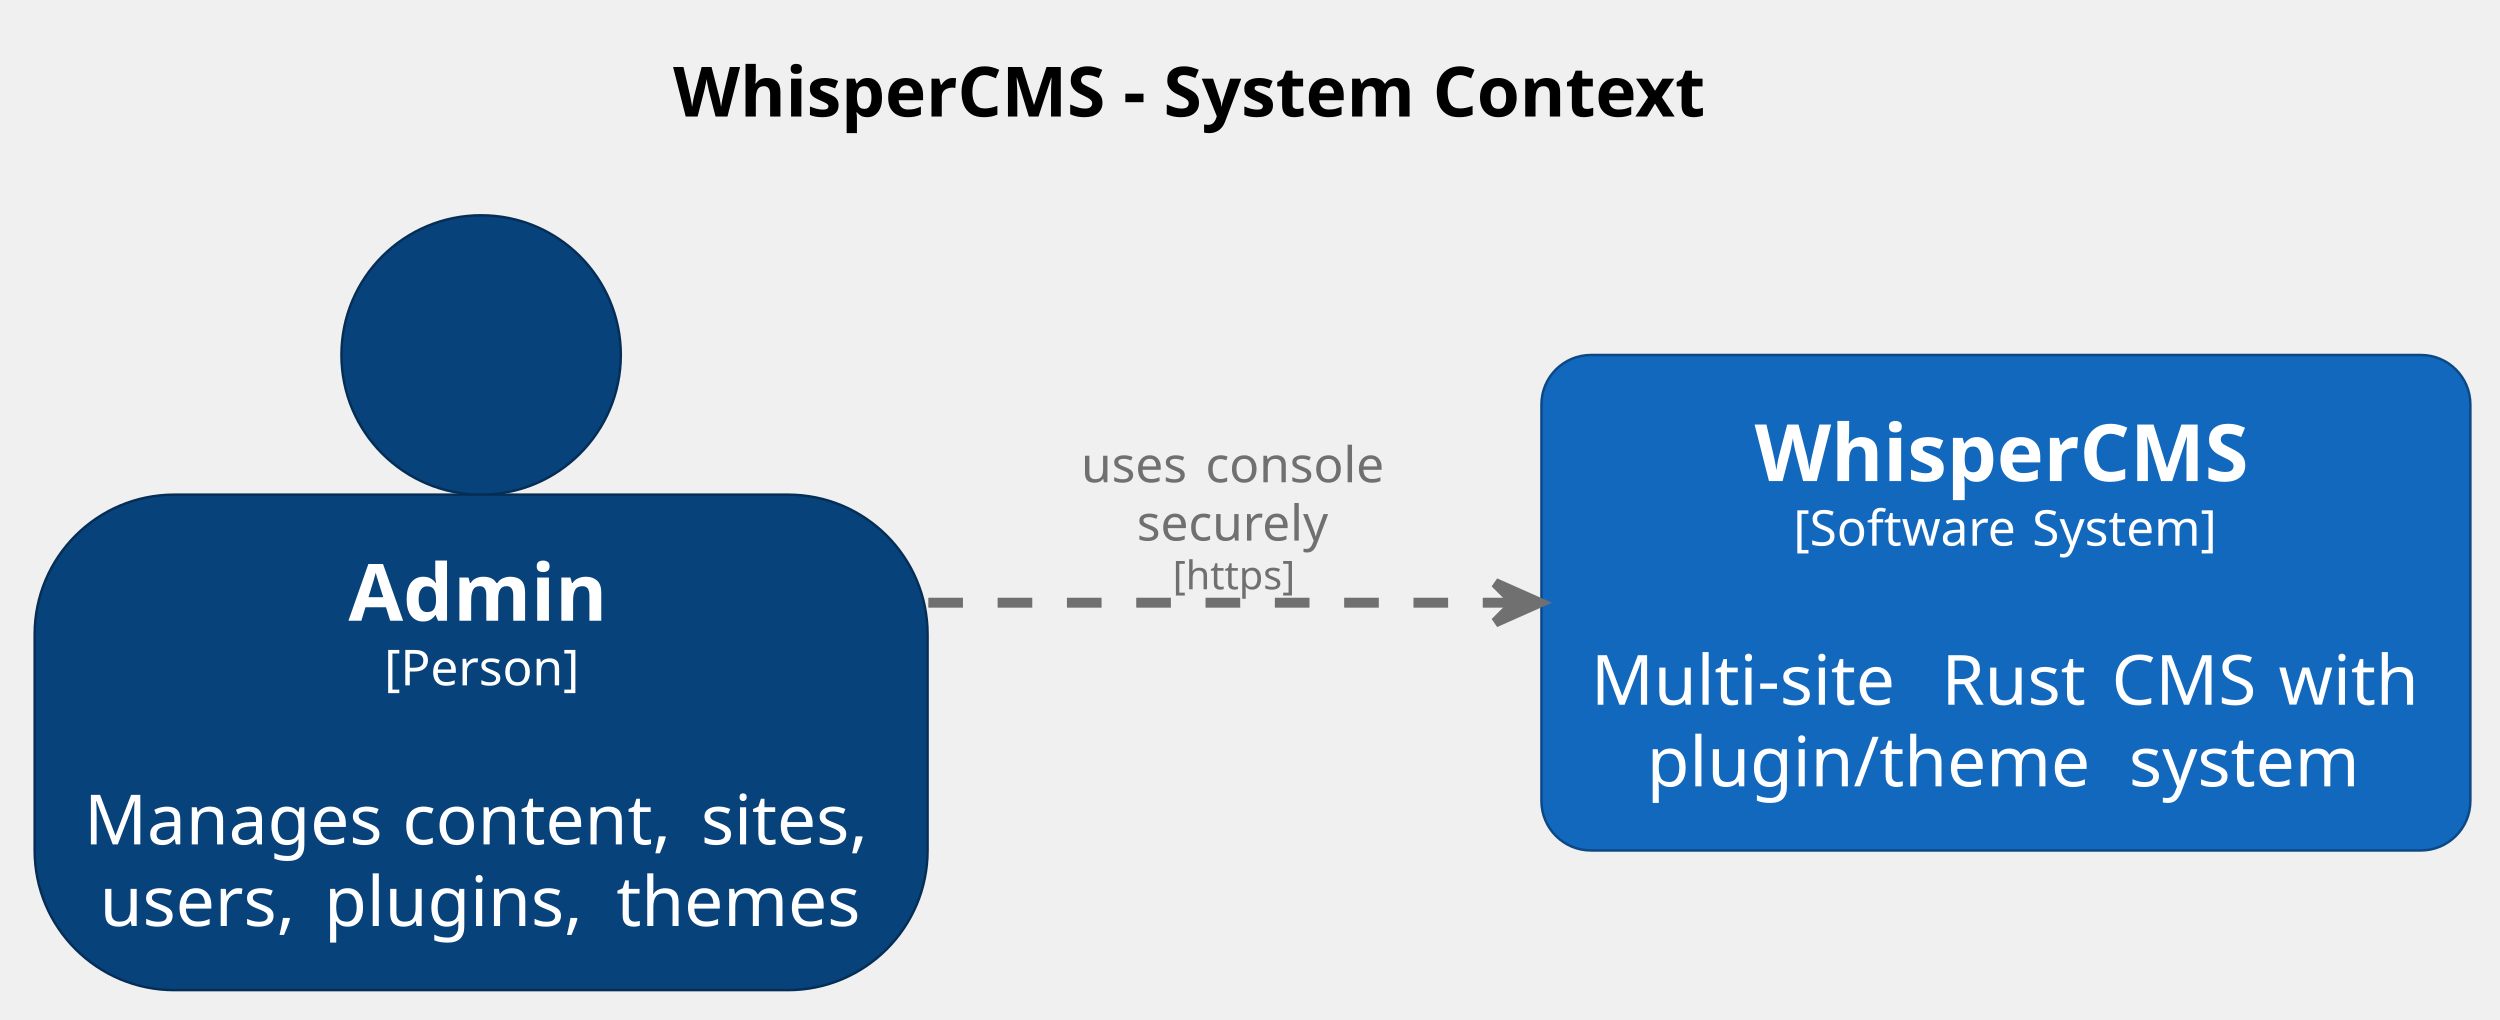
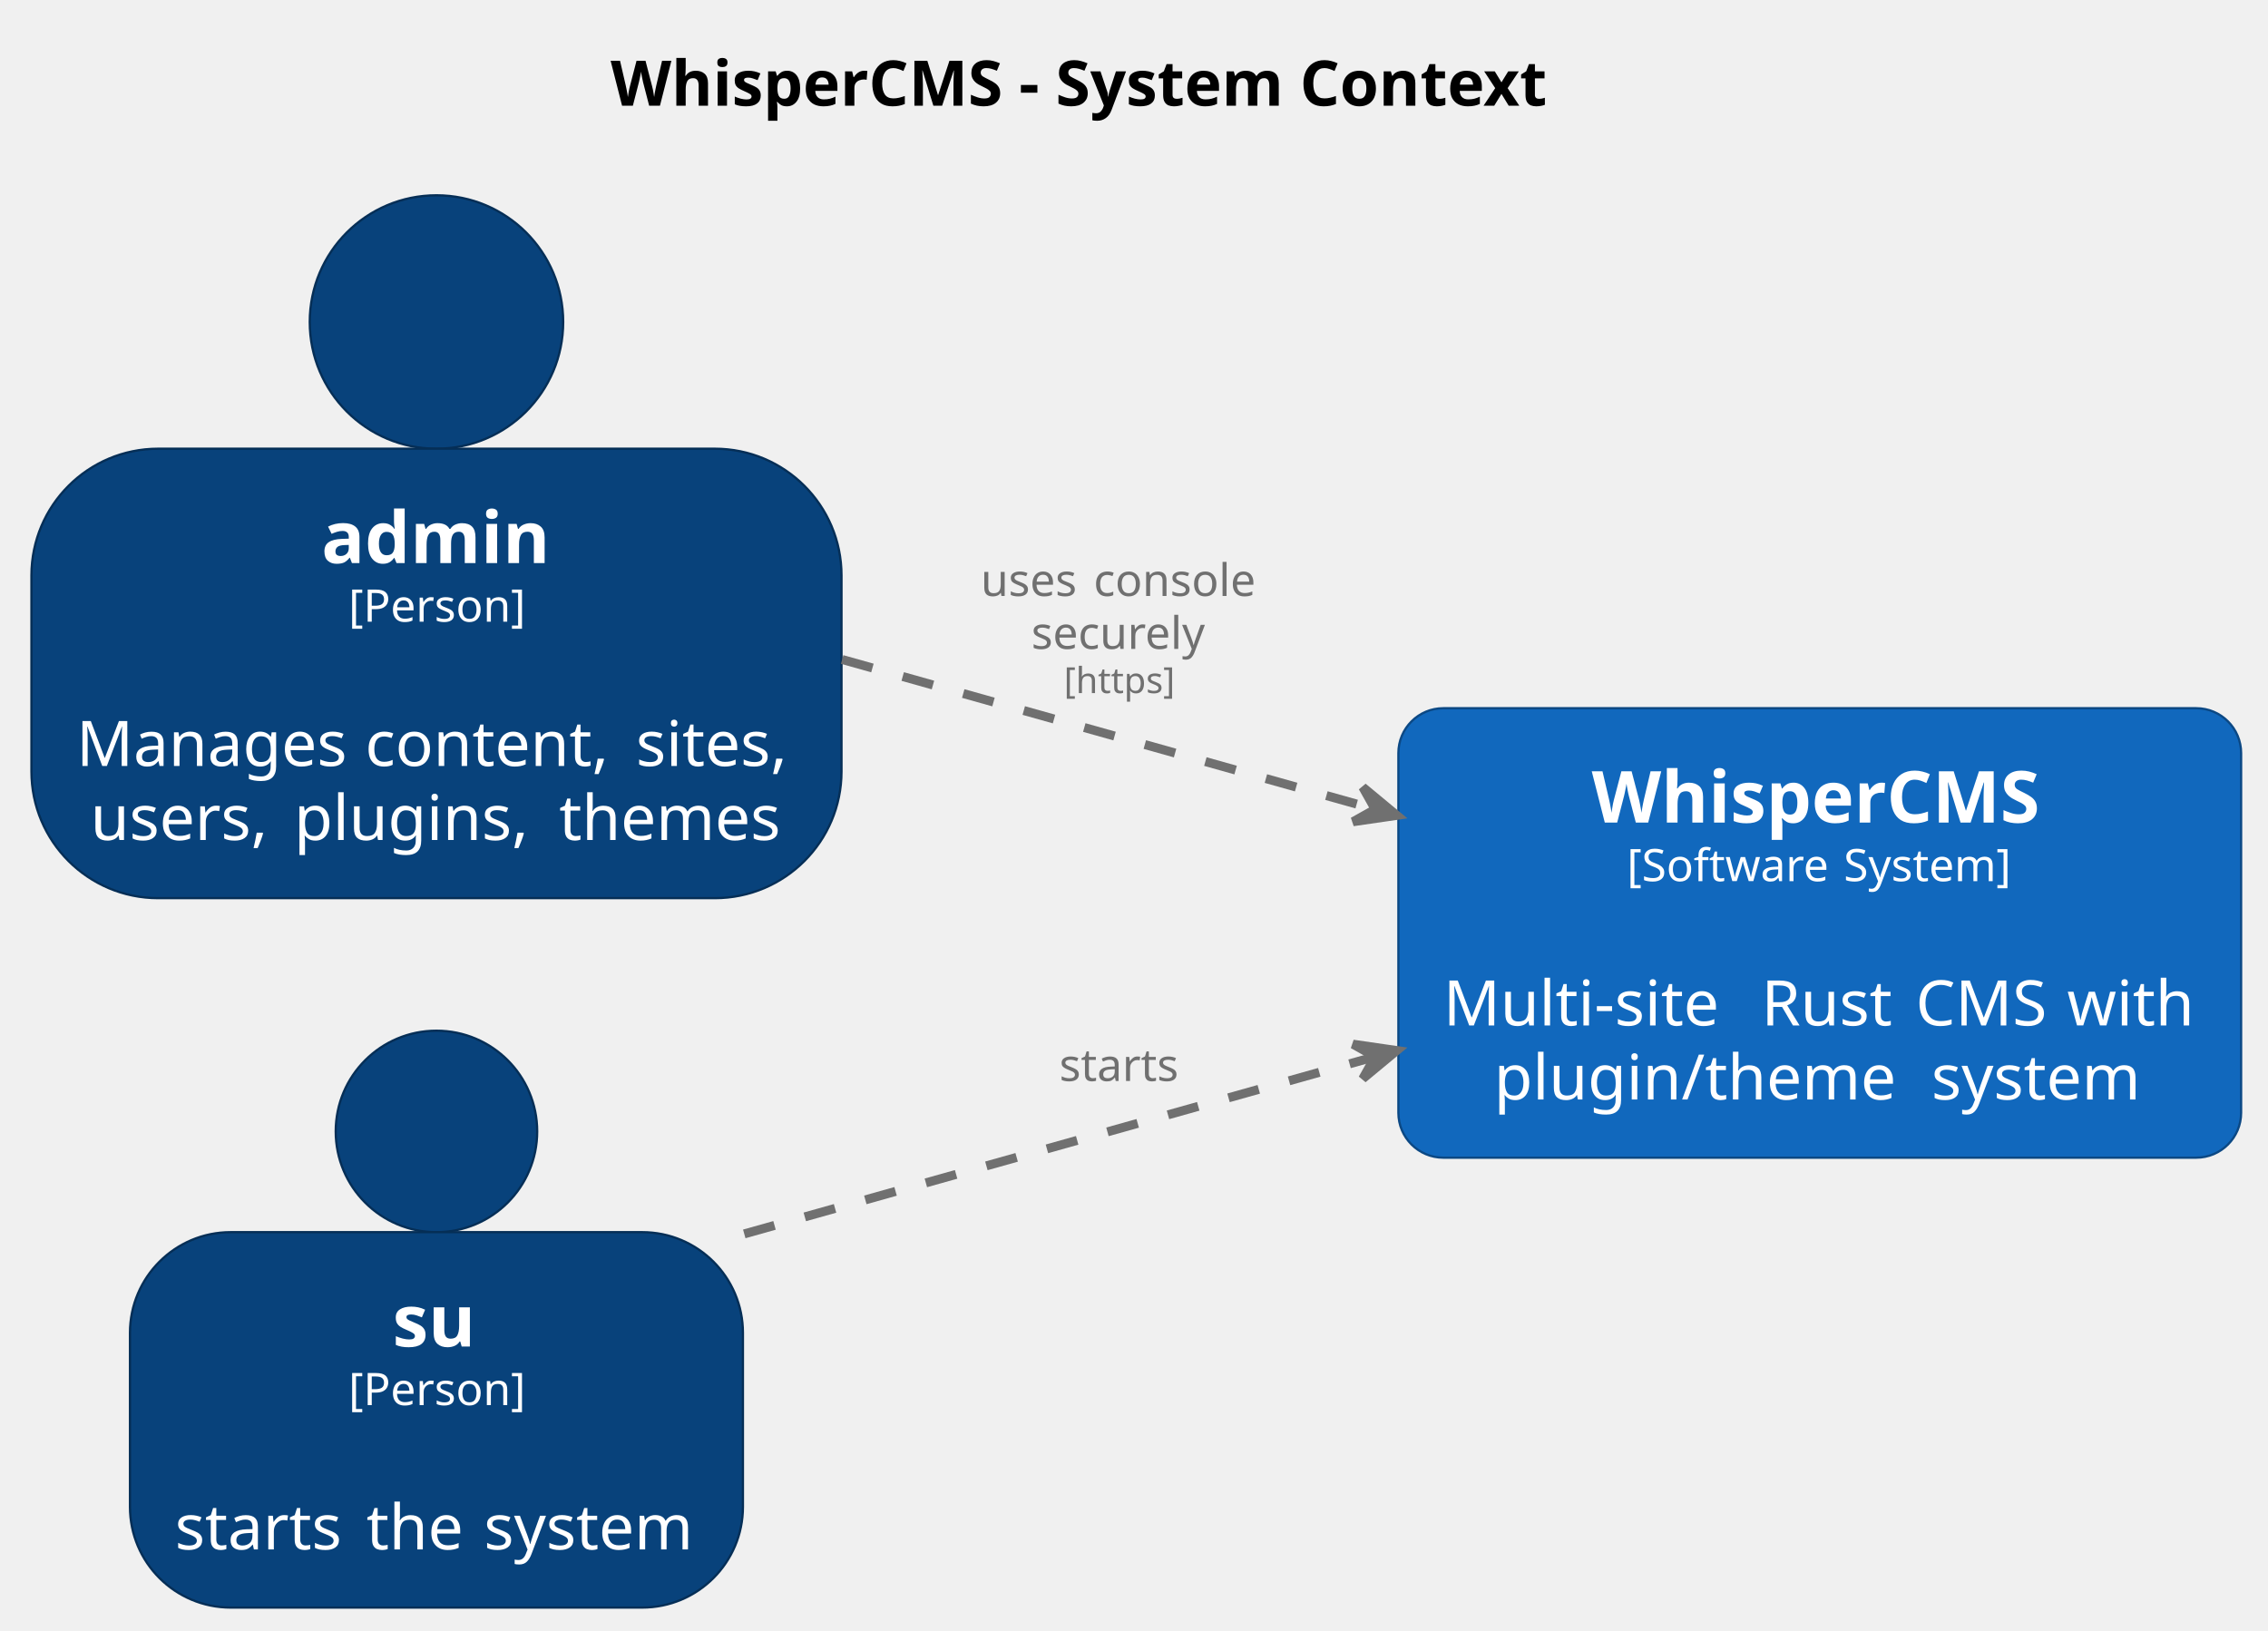
- <svg xmlns="http://www.w3.org/2000/svg" contentStyleType="text/css" data-diagram-type="DESCRIPTION" height="206px" preserveAspectRatio="none" style="width:505px;height:206px;background:#FFFFFF;" version="1.1" viewBox="0 0 505 206" width="505px" zoomAndPan="magnify">
+ <svg xmlns="http://www.w3.org/2000/svg" contentStyleType="text/css" data-diagram-type="DESCRIPTION" height="363px" preserveAspectRatio="none" style="width:505px;height:363px;background:#FFFFFF;" version="1.1" viewBox="0 0 505 363" width="505px" zoomAndPan="magnify">
  <defs />
  <g>
    <g class="title" data-source-line="2">
      <text fill="#000000" font-family="sans-serif" font-size="14" font-weight="bold" lengthAdjust="spacing" textLength="219.085" x="135.965" y="23.535">WhisperCMS - System Context</text>
    </g>
-     <g class="entity" data-entity="Admin" data-source-line="31" data-uid="ent0002" id="entity_Admin">
+     <g class="entity" data-entity="admin" data-source-line="37" data-uid="ent0002" id="entity_admin">
      <ellipse cx="97.186" cy="71.704" fill="#08427B" rx="28.216" ry="28.216" style="stroke:#052E56;stroke-width:0.5;" />
      <rect fill="#08427B" height="100.086" rx="28.216" ry="28.216" style="stroke:#052E56;stroke-width:0.5;" width="180.371" x="7" y="99.919" />
-       <text fill="#FFFFFF" font-family="sans-serif" font-size="16" font-weight="bold" lengthAdjust="spacing" textLength="53.609" x="70.381" y="125.388">Admin</text>
+       <text fill="#FFFFFF" font-family="sans-serif" font-size="16" font-weight="bold" lengthAdjust="spacing" textLength="51.234" x="71.568" y="125.388">admin</text>
      <text fill="#FFFFFF" font-family="sans-serif" font-size="10" lengthAdjust="spacing" textLength="39.141" x="77.615" y="138.431">[Person]</text>
      <text fill="#FFFFFF" font-family="sans-serif" font-size="14" lengthAdjust="spacing" textLength="4.43" x="94.971" y="154.076"> </text>
      <text fill="#FFFFFF" font-family="sans-serif" font-size="14" lengthAdjust="spacing" textLength="59.876" x="17" y="170.564">Manages</text>
      <text fill="#FFFFFF" font-family="sans-serif" font-size="14" lengthAdjust="spacing" textLength="4.43" x="76.876" y="170.564"> </text>
      <text fill="#FFFFFF" font-family="sans-serif" font-size="14" lengthAdjust="spacing" textLength="55.85" x="81.306" y="170.564">content,</text>
      <text fill="#FFFFFF" font-family="sans-serif" font-size="14" lengthAdjust="spacing" textLength="4.43" x="137.155" y="170.564"> </text>
      <text fill="#FFFFFF" font-family="sans-serif" font-size="14" lengthAdjust="spacing" textLength="35.786" x="141.585" y="170.564">sites,</text>
      <text fill="#FFFFFF" font-family="sans-serif" font-size="14" lengthAdjust="spacing" textLength="40.92" x="20.141" y="187.052">users,</text>
      <text fill="#FFFFFF" font-family="sans-serif" font-size="14" lengthAdjust="spacing" textLength="4.43" x="61.061" y="187.052"> </text>
      <text fill="#FFFFFF" font-family="sans-serif" font-size="14" lengthAdjust="spacing" textLength="54.578" x="65.491" y="187.052">plugins,</text>
      <text fill="#FFFFFF" font-family="sans-serif" font-size="14" lengthAdjust="spacing" textLength="4.43" x="120.069" y="187.052"> </text>
      <text fill="#FFFFFF" font-family="sans-serif" font-size="14" lengthAdjust="spacing" textLength="49.731" x="124.499" y="187.052">themes</text>
    </g>
-     <g class="entity" data-entity="WhisperCMS" data-source-line="32" data-uid="ent0003" id="entity_WhisperCMS">
-       <rect fill="#1168BD" height="100.086" rx="10" ry="10" style="stroke:#0B4884;stroke-width:0.5;" width="187.644" x="311.37" y="71.708" />
-       <text fill="#FFFFFF" font-family="sans-serif" font-size="16" font-weight="bold" lengthAdjust="spacing" textLength="101.531" x="354.427" y="97.177">WhisperCMS</text>
-       <text fill="#FFFFFF" font-family="sans-serif" font-size="10" lengthAdjust="spacing" textLength="45.088" x="362.263" y="110.22">[Software</text>
-       <text fill="#FFFFFF" font-family="sans-serif" font-size="10" lengthAdjust="spacing" textLength="3.164" x="407.351" y="110.22"> </text>
-       <text fill="#FFFFFF" font-family="sans-serif" font-size="10" lengthAdjust="spacing" textLength="37.607" x="410.514" y="110.22">System]</text>
-       <text fill="#FFFFFF" font-family="sans-serif" font-size="14" lengthAdjust="spacing" textLength="4.43" x="402.977" y="125.865"> </text>
-       <text fill="#FFFFFF" font-family="sans-serif" font-size="14" lengthAdjust="spacing" textLength="66.397" x="321.37" y="142.353">Multi-site</text>
-       <text fill="#FFFFFF" font-family="sans-serif" font-size="14" lengthAdjust="spacing" textLength="4.43" x="387.767" y="142.353"> </text>
-       <text fill="#FFFFFF" font-family="sans-serif" font-size="14" lengthAdjust="spacing" textLength="29.914" x="392.197" y="142.353">Rust</text>
-       <text fill="#FFFFFF" font-family="sans-serif" font-size="14" lengthAdjust="spacing" textLength="4.43" x="422.111" y="142.353"> </text>
-       <text fill="#FFFFFF" font-family="sans-serif" font-size="14" lengthAdjust="spacing" textLength="29.285" x="426.541" y="142.353">CMS</text>
-       <text fill="#FFFFFF" font-family="sans-serif" font-size="14" lengthAdjust="spacing" textLength="4.43" x="455.826" y="142.353"> </text>
-       <text fill="#FFFFFF" font-family="sans-serif" font-size="14" lengthAdjust="spacing" textLength="28.759" x="460.256" y="142.353">with</text>
-       <text fill="#FFFFFF" font-family="sans-serif" font-size="14" lengthAdjust="spacing" textLength="92.948" x="332.656" y="158.841">plugin/theme</text>
-       <text fill="#FFFFFF" font-family="sans-serif" font-size="14" lengthAdjust="spacing" textLength="4.43" x="425.604" y="158.841"> </text>
-       <text fill="#FFFFFF" font-family="sans-serif" font-size="14" lengthAdjust="spacing" textLength="47.694" x="430.034" y="158.841">system</text>
+     <g class="entity" data-entity="su" data-source-line="38" data-uid="ent0003" id="entity_su">
+       <ellipse cx="97.182" cy="251.95" fill="#08427B" rx="22.431" ry="22.431" style="stroke:#052E56;stroke-width:0.5;" />
+       <rect fill="#08427B" height="83.598" rx="22.431" ry="22.431" style="stroke:#052E56;stroke-width:0.5;" width="136.484" x="28.94" y="274.381" />
+       <text fill="#FFFFFF" font-family="sans-serif" font-size="16" font-weight="bold" lengthAdjust="spacing" textLength="19.555" x="87.405" y="299.85">su</text>
+       <text fill="#FFFFFF" font-family="sans-serif" font-size="10" lengthAdjust="spacing" textLength="39.141" x="77.612" y="312.893">[Person]</text>
+       <text fill="#FFFFFF" font-family="sans-serif" font-size="14" lengthAdjust="spacing" textLength="4.43" x="94.967" y="328.538"> </text>
+       <text fill="#FFFFFF" font-family="sans-serif" font-size="14" lengthAdjust="spacing" textLength="38.206" x="38.94" y="345.026">starts</text>
+       <text fill="#FFFFFF" font-family="sans-serif" font-size="14" lengthAdjust="spacing" textLength="4.43" x="77.146" y="345.026"> </text>
+       <text fill="#FFFFFF" font-family="sans-serif" font-size="14" lengthAdjust="spacing" textLength="21.725" x="81.576" y="345.026">the</text>
+       <text fill="#FFFFFF" font-family="sans-serif" font-size="14" lengthAdjust="spacing" textLength="4.43" x="103.3" y="345.026"> </text>
+       <text fill="#FFFFFF" font-family="sans-serif" font-size="14" lengthAdjust="spacing" textLength="47.694" x="107.73" y="345.026">system</text>
    </g>
-     <g class="link" data-entity-1="Admin" data-entity-2="WhisperCMS" data-source-line="34" data-uid="lnk4" id="link_Admin_WhisperCMS">
-       <path d="M187.52,121.748 C226.33,121.748 265.79,121.748 305.02,121.748" fill="none" id="Admin-to-WhisperCMS" style="stroke:#707070;stroke-width:2;stroke-dasharray:7,7;" />
-       <polygon fill="#707070" points="311.02,121.748,302.02,117.748,306.02,121.748,302.02,125.748,311.02,121.748" style="stroke:#707070;stroke-width:2;" />
-       <text fill="#707070" font-family="sans-serif" font-size="10" lengthAdjust="spacing" textLength="21.973" x="218.37" y="97.416">uses</text>
-       <text fill="#707070" font-family="sans-serif" font-size="10" lengthAdjust="spacing" textLength="3.164" x="240.343" y="97.416"> </text>
-       <text fill="#707070" font-family="sans-serif" font-size="10" lengthAdjust="spacing" textLength="37.173" x="243.507" y="97.416">console</text>
-       <text fill="#707070" font-family="sans-serif" font-size="10" lengthAdjust="spacing" textLength="39.775" x="229.637" y="109.194">securely</text>
-       <text fill="#707070" font-family="sans-serif" font-size="8" lengthAdjust="spacing" textLength="25.266" x="236.892" y="119.037">[https]</text>
+     <g class="entity" data-entity="WhisperCMS" data-source-line="39" data-uid="ent0004" id="entity_WhisperCMS">
+       <rect fill="#1168BD" height="100.086" rx="10" ry="10" style="stroke:#0B4884;stroke-width:0.5;" width="187.644" x="311.37" y="157.708" />
+       <text fill="#FFFFFF" font-family="sans-serif" font-size="16" font-weight="bold" lengthAdjust="spacing" textLength="101.531" x="354.427" y="183.177">WhisperCMS</text>
+       <text fill="#FFFFFF" font-family="sans-serif" font-size="10" lengthAdjust="spacing" textLength="45.088" x="362.263" y="196.22">[Software</text>
+       <text fill="#FFFFFF" font-family="sans-serif" font-size="10" lengthAdjust="spacing" textLength="3.164" x="407.351" y="196.22"> </text>
+       <text fill="#FFFFFF" font-family="sans-serif" font-size="10" lengthAdjust="spacing" textLength="37.607" x="410.514" y="196.22">System]</text>
+       <text fill="#FFFFFF" font-family="sans-serif" font-size="14" lengthAdjust="spacing" textLength="4.43" x="402.977" y="211.864"> </text>
+       <text fill="#FFFFFF" font-family="sans-serif" font-size="14" lengthAdjust="spacing" textLength="66.397" x="321.37" y="228.353">Multi-site</text>
+       <text fill="#FFFFFF" font-family="sans-serif" font-size="14" lengthAdjust="spacing" textLength="4.43" x="387.767" y="228.353"> </text>
+       <text fill="#FFFFFF" font-family="sans-serif" font-size="14" lengthAdjust="spacing" textLength="29.914" x="392.197" y="228.353">Rust</text>
+       <text fill="#FFFFFF" font-family="sans-serif" font-size="14" lengthAdjust="spacing" textLength="4.43" x="422.111" y="228.353"> </text>
+       <text fill="#FFFFFF" font-family="sans-serif" font-size="14" lengthAdjust="spacing" textLength="29.285" x="426.541" y="228.353">CMS</text>
+       <text fill="#FFFFFF" font-family="sans-serif" font-size="14" lengthAdjust="spacing" textLength="4.43" x="455.826" y="228.353"> </text>
+       <text fill="#FFFFFF" font-family="sans-serif" font-size="14" lengthAdjust="spacing" textLength="28.759" x="460.256" y="228.353">with</text>
+       <text fill="#FFFFFF" font-family="sans-serif" font-size="14" lengthAdjust="spacing" textLength="92.948" x="332.656" y="244.841">plugin/theme</text>
+       <text fill="#FFFFFF" font-family="sans-serif" font-size="14" lengthAdjust="spacing" textLength="4.43" x="425.604" y="244.841"> </text>
+       <text fill="#FFFFFF" font-family="sans-serif" font-size="14" lengthAdjust="spacing" textLength="47.694" x="430.034" y="244.841">system</text>
+     </g>
+     <g class="link" data-entity-1="su" data-entity-2="WhisperCMS" data-source-line="41" data-uid="lnk5" id="link_su_WhisperCMS">
+       <path d="M165.72,274.768 C208.4,262.768 258.374,248.732 305.234,235.562" fill="none" id="su-to-WhisperCMS" style="stroke:#707070;stroke-width:2;stroke-dasharray:7,7;" />
+       <polygon fill="#707070" points="311.01,233.938,301.263,232.523,306.197,235.291,303.428,240.224,311.01,233.938" style="stroke:#707070;stroke-width:2;" />
+       <text fill="#707070" font-family="sans-serif" font-size="10" lengthAdjust="spacing" textLength="27.29" x="235.87" y="240.716">starts</text>
+     </g>
+     <g class="link" data-entity-1="admin" data-entity-2="WhisperCMS" data-source-line="42" data-uid="lnk6" id="link_admin_WhisperCMS">
+       <path d="M187.52,146.858 C226.33,157.758 266.014,168.914 305.244,179.944" fill="none" id="admin-to-WhisperCMS" style="stroke:#707070;stroke-width:2;stroke-dasharray:7,7;" />
+       <polygon fill="#707070" points="311.02,181.568,303.439,175.282,306.207,180.215,301.273,182.983,311.02,181.568" style="stroke:#707070;stroke-width:2;" />
+       <text fill="#707070" font-family="sans-serif" font-size="10" lengthAdjust="spacing" textLength="21.973" x="218.37" y="132.716">uses</text>
+       <text fill="#707070" font-family="sans-serif" font-size="10" lengthAdjust="spacing" textLength="3.164" x="240.343" y="132.716"> </text>
+       <text fill="#707070" font-family="sans-serif" font-size="10" lengthAdjust="spacing" textLength="37.173" x="243.507" y="132.716">console</text>
+       <text fill="#707070" font-family="sans-serif" font-size="10" lengthAdjust="spacing" textLength="39.775" x="229.637" y="144.494">securely</text>
+       <text fill="#707070" font-family="sans-serif" font-size="8" lengthAdjust="spacing" textLength="25.266" x="236.892" y="154.337">[https]</text>
    </g>
  </g>
</svg>
